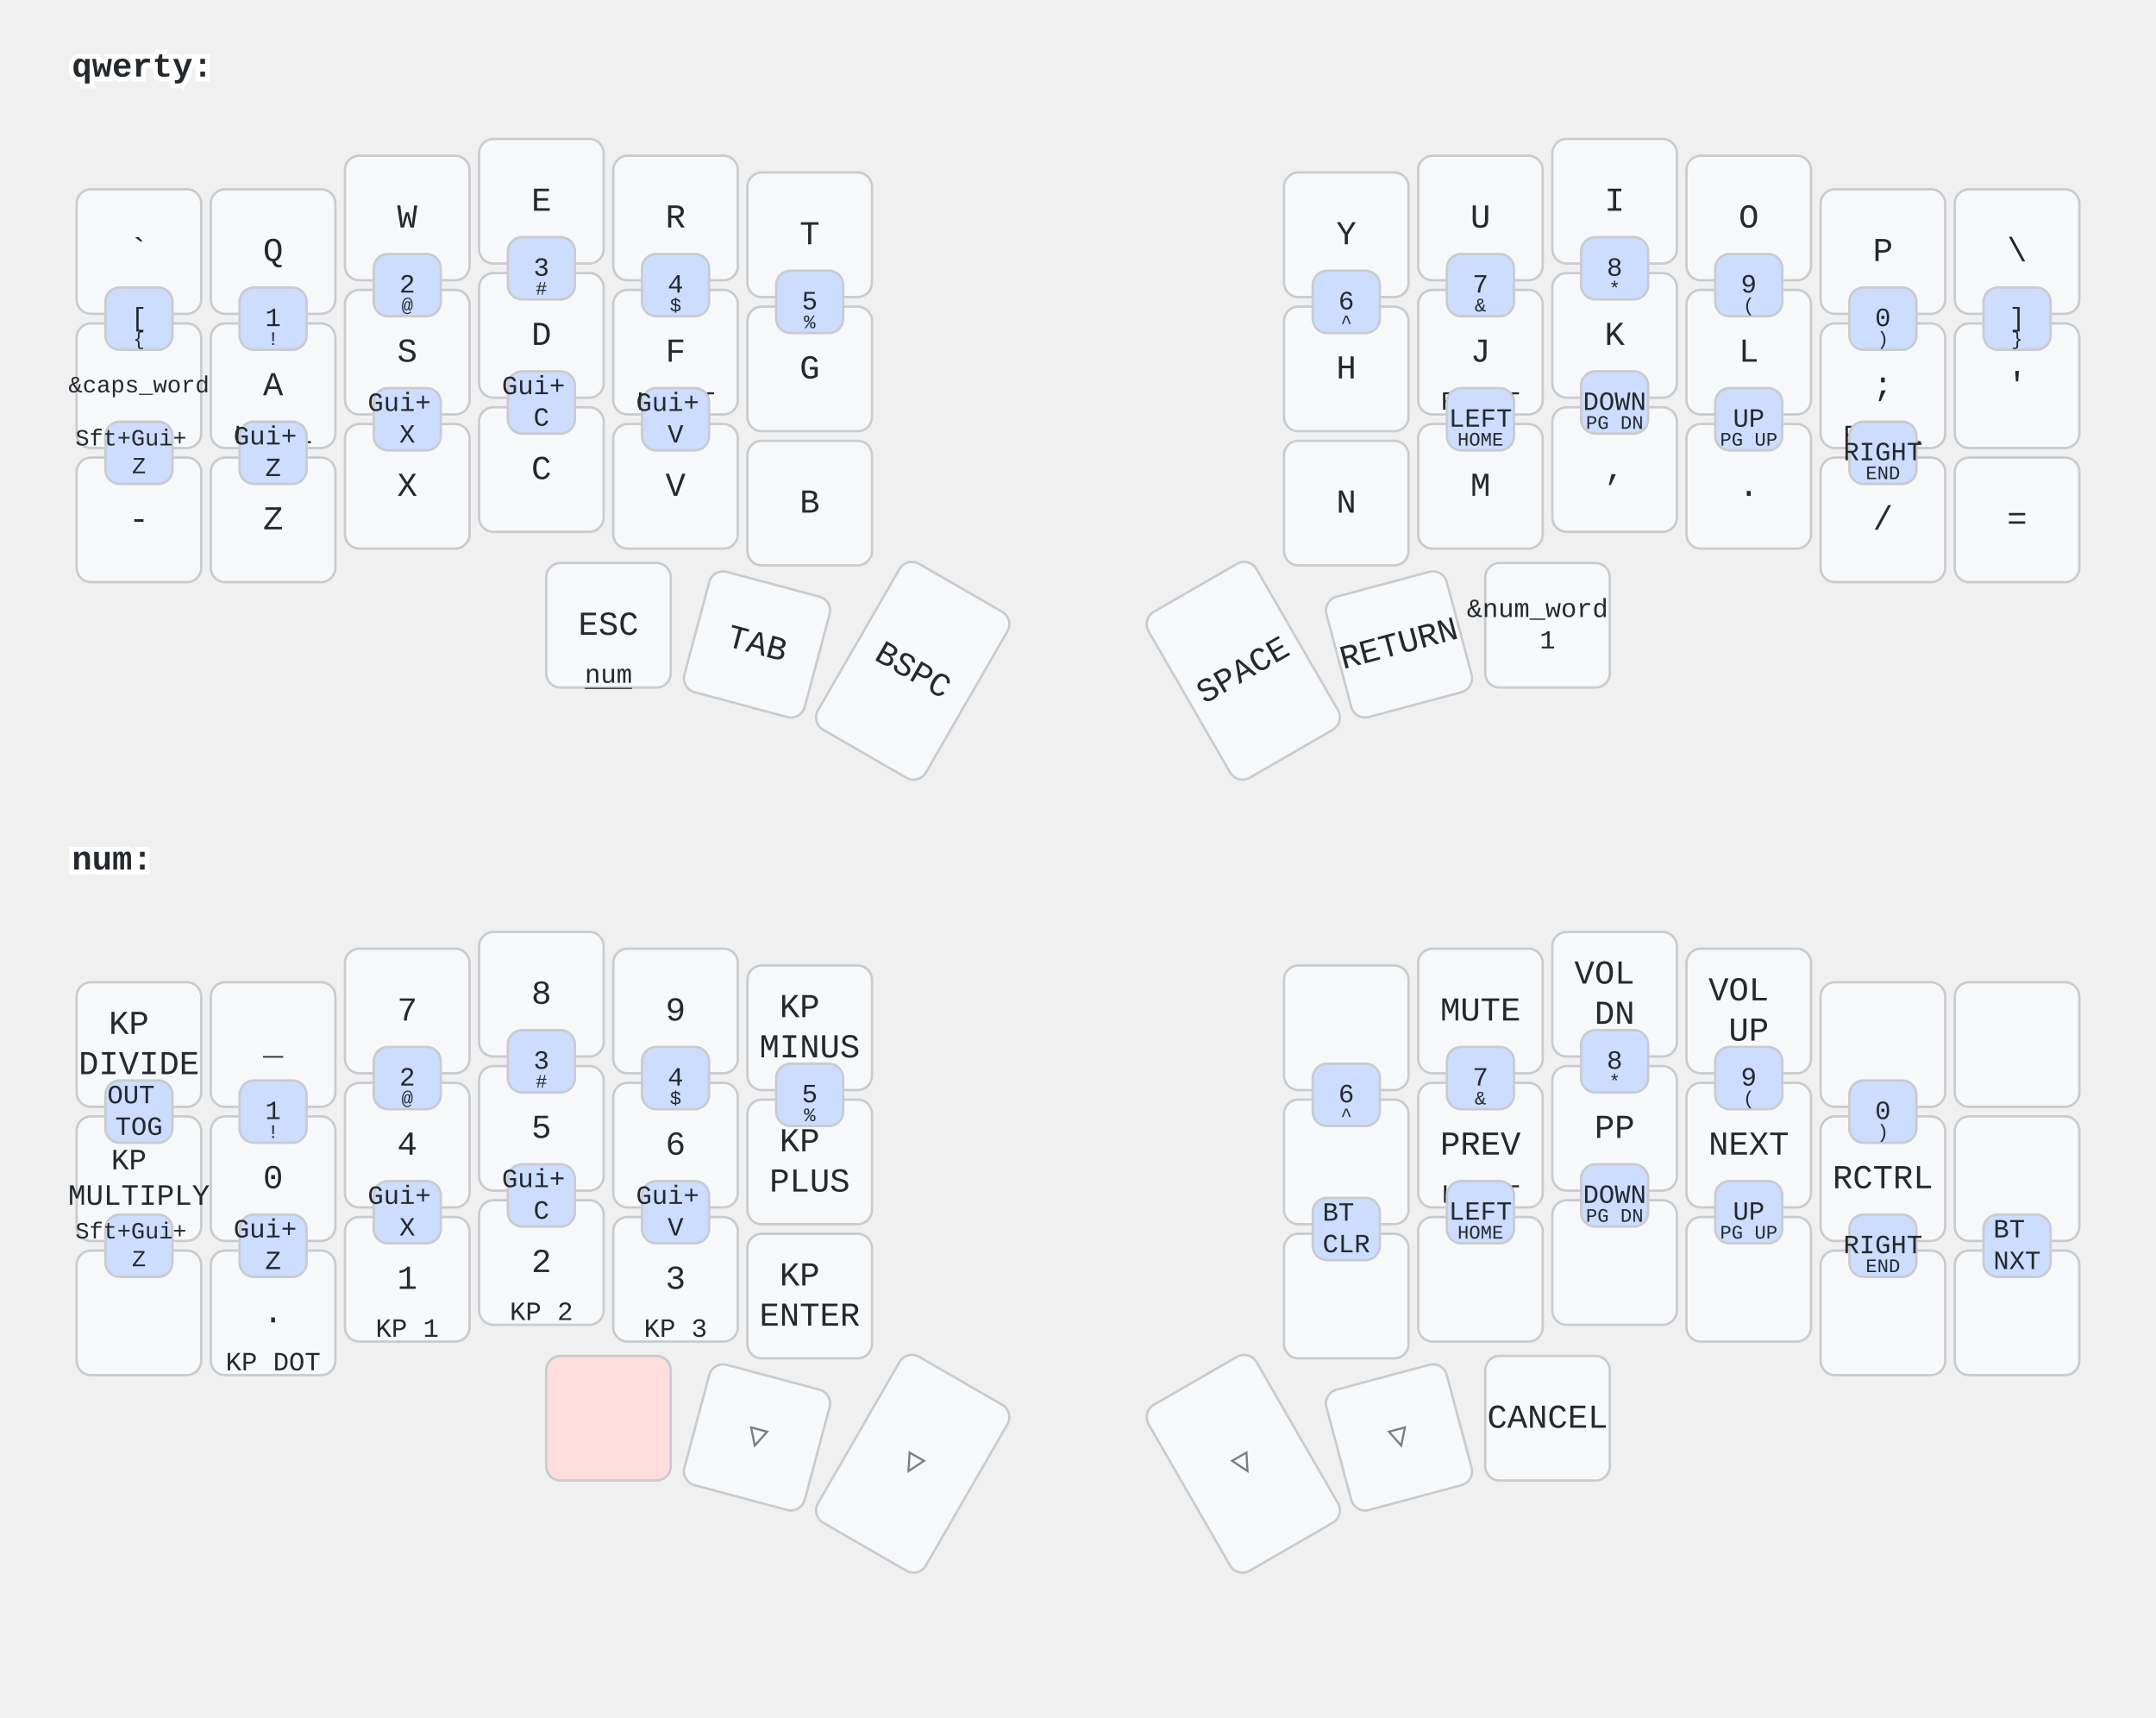
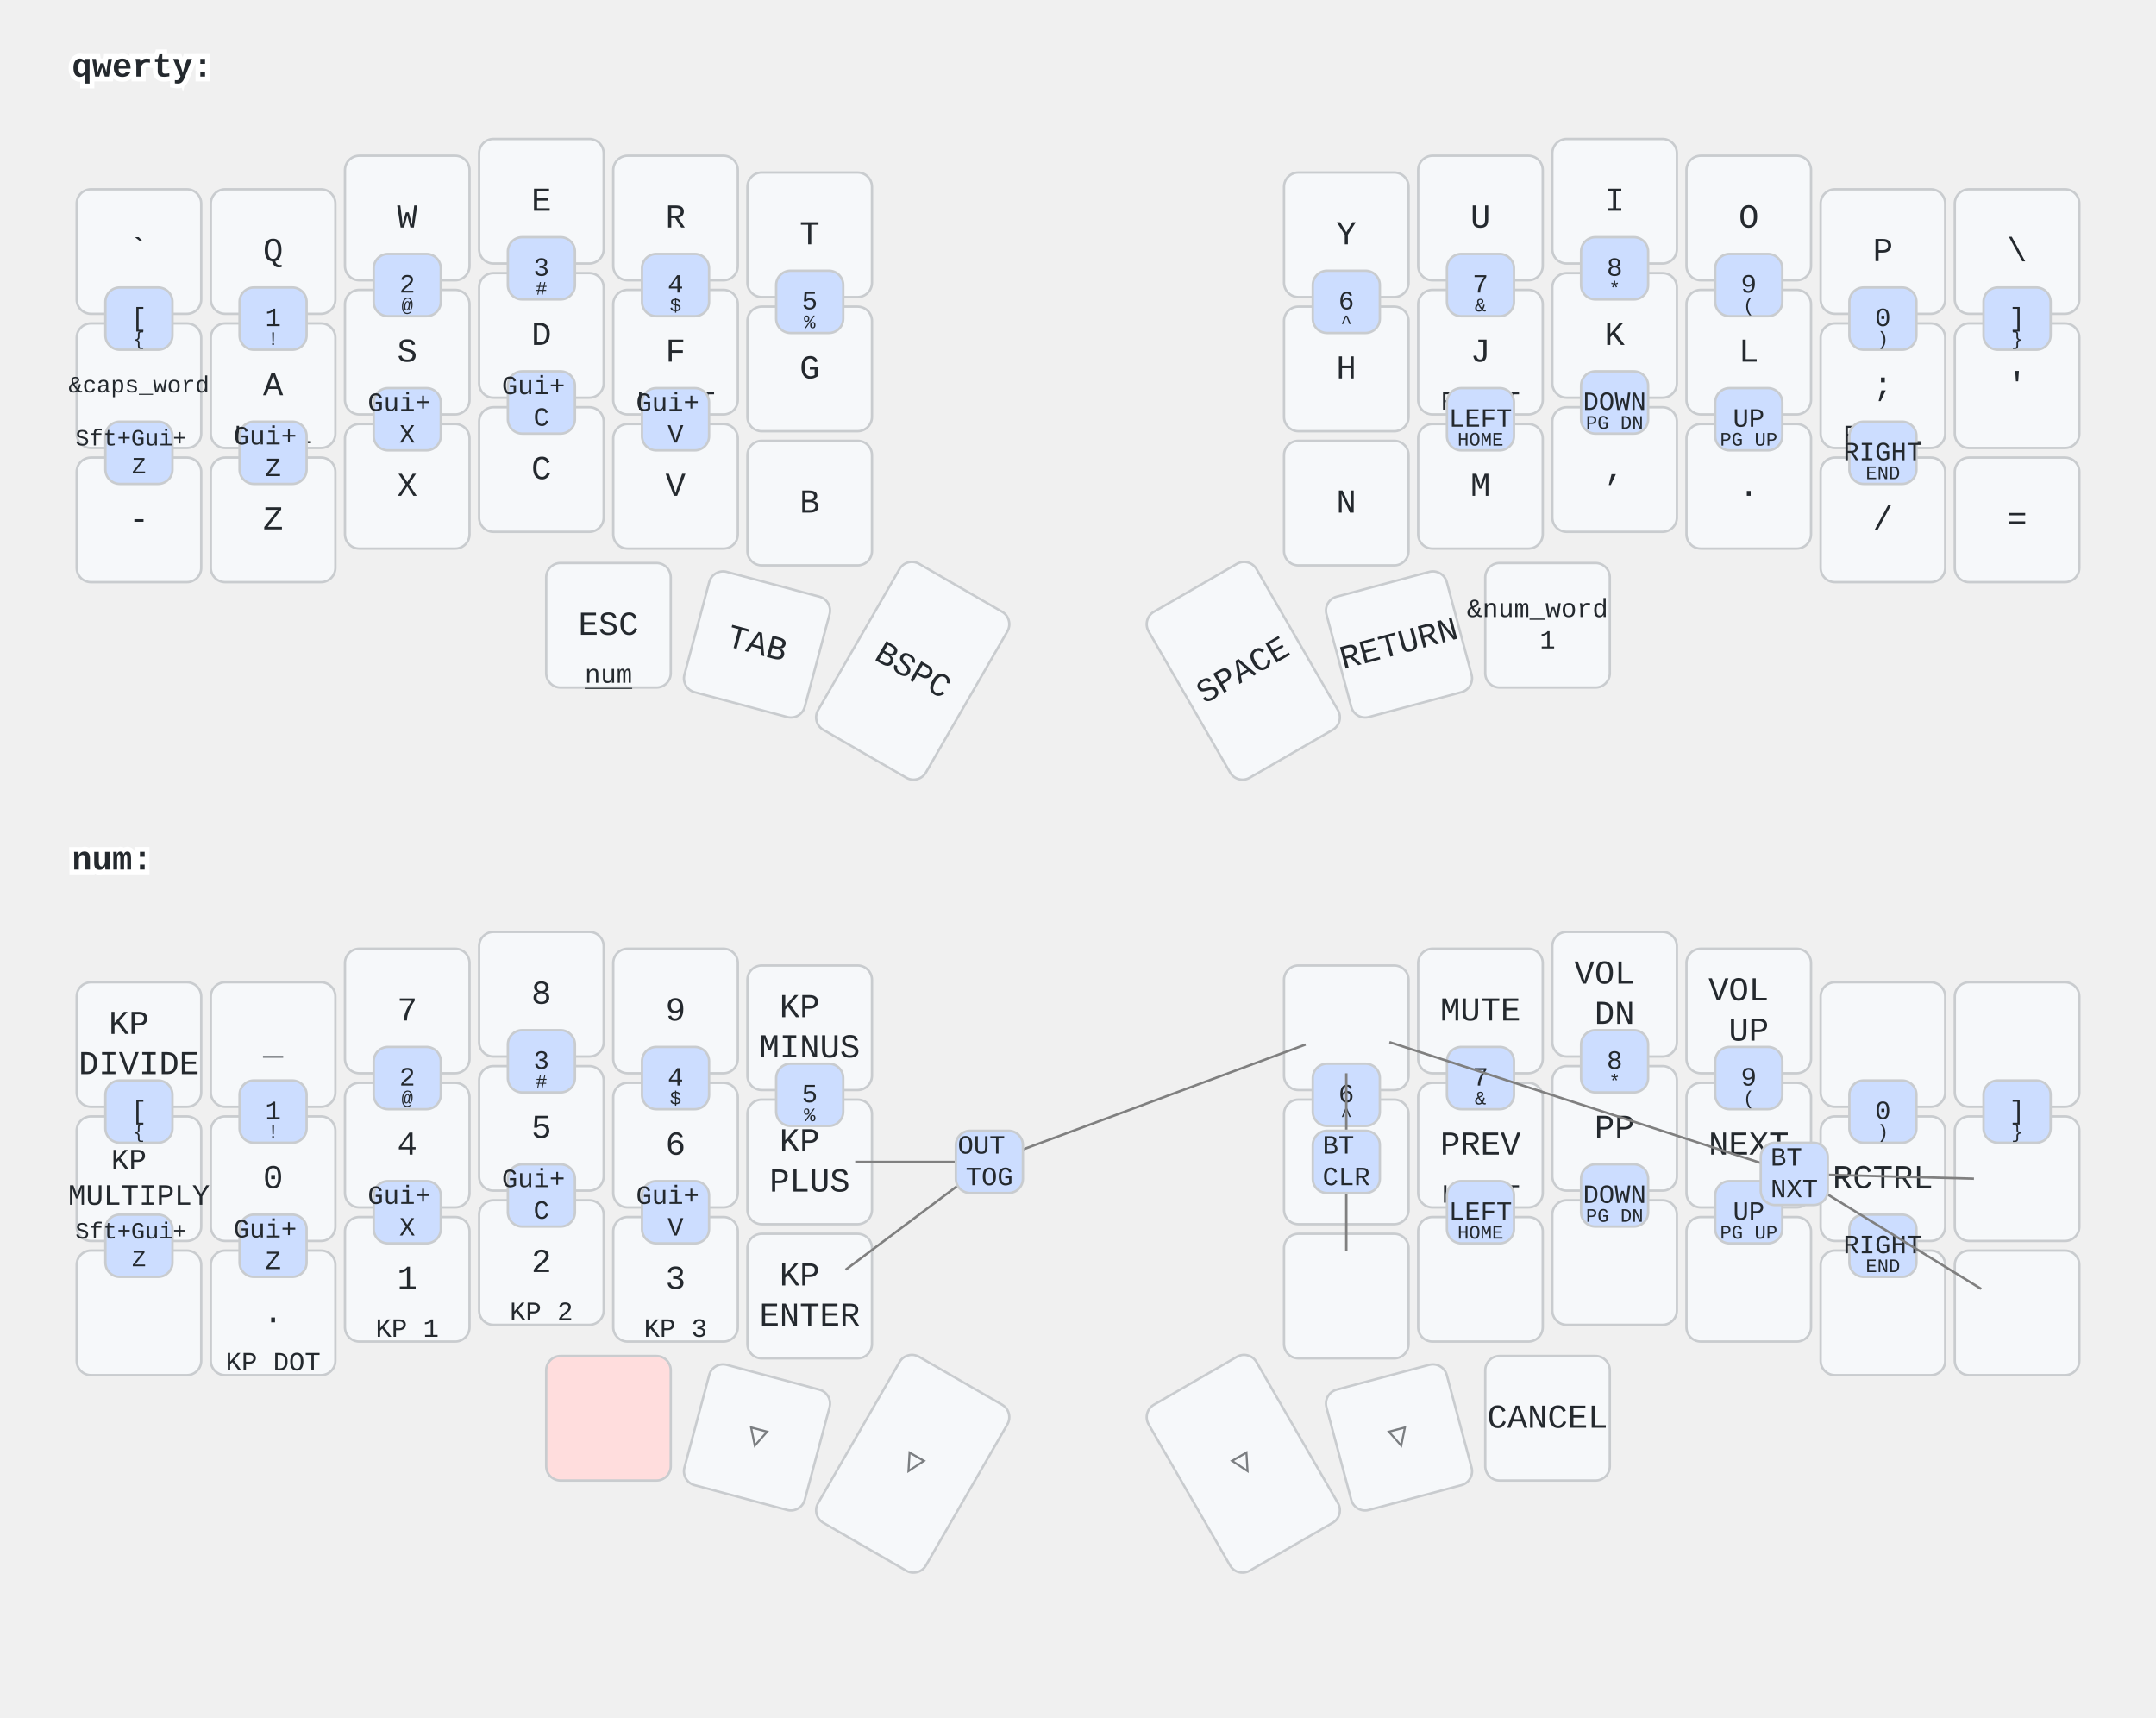
<svg xmlns="http://www.w3.org/2000/svg" width="900" height="717" viewBox="0 0 900 717" class="keymap">
  <style>/* inherit to force styles through use tags */
svg path {
    fill: inherit;
}

/* font and background color specifications */
svg.keymap {
    font-family: SFMono-Regular,Consolas,Liberation Mono,Menlo,monospace;
    font-size: 14px;
    font-kerning: normal;
    text-rendering: optimizeLegibility;
    fill: #24292e;
}

/* default key styling */
rect.key {
    fill: #f6f8fa;
}

rect.key, rect.combo {
    stroke: #c9cccf;
    stroke-width: 1;
}

/* default key side styling, only used is draw_key_sides is set */
rect.side {
    filter: brightness(90%);
}

/* color accent for combo boxes */
rect.combo, rect.combo-separate {
    fill: #cdf;
}

/* color accent for held keys */
rect.held, rect.combo.held {
    fill: #fdd;
}

/* color accent for ghost (optional) keys */
rect.ghost, rect.combo.ghost {
    stroke-dasharray: 4, 4;
    stroke-width: 2;
}

text {
    text-anchor: middle;
    dominant-baseline: middle;
}

/* styling for layer labels */
text.label {
    font-weight: bold;
    text-anchor: start;
    stroke: white;
    stroke-width: 4;
    paint-order: stroke;
}

/* styling for optional footer */
text.footer {
    text-anchor: end;
    dominant-baseline: auto;
    stroke: white;
    stroke-width: 4;
    paint-order: stroke;
}

/* styling for combo tap, and key hold/shifted label text */
text.combo, text.hold, text.shifted {
    font-size: 11px;
}

text.hold {
    text-anchor: middle;
    dominant-baseline: auto;
}

text.shifted {
    text-anchor: middle;
    dominant-baseline: hanging;
}

text.layer-activator {
    text-decoration: underline;
}

/* styling for hold/shifted label text in combo box */
text.combo.hold, text.combo.shifted {
    font-size: 8px;
}

/* lighter symbol for transparent keys */
text.trans {
    fill: #7b7e81;
}

/* styling for combo dendrons */
path.combo {
    stroke-width: 1;
    stroke: gray;
    fill: none;
}

/* Start Tabler Icons Cleanup */
/* cannot use height/width with glyphs */
.icon-tabler &gt; path {
    fill: inherit;
    stroke: inherit;
    stroke-width: 2;
}
/* hide tabler's default box */
.icon-tabler &gt; path[stroke="none"][fill="none"] {
    visibility: hidden;
}
/* End Tabler Icons Cleanup */
</style>
  <g transform="translate(30, 0)" class="layer-qwerty">
    <text x="0" y="28" class="label" id="qwerty">qwerty:</text>
    <g transform="translate(0, 56)">
      <g transform="translate(28, 49)" class="key keypos-0">
        <rect rx="6" ry="6" x="-26" y="-26" width="52" height="52" class="key" />
        <text x="0" y="0" class="key tap">`</text>
        <text x="0" y="24" class="key hold">F1</text>
      </g>
      <g transform="translate(84, 49)" class="key keypos-1">
        <rect rx="6" ry="6" x="-26" y="-26" width="52" height="52" class="key" />
        <text x="0" y="0" class="key tap">Q</text>
        <text x="0" y="24" class="key hold">F2</text>
      </g>
      <g transform="translate(140, 35)" class="key keypos-2">
        <rect rx="6" ry="6" x="-26" y="-26" width="52" height="52" class="key" />
        <text x="0" y="0" class="key tap">W</text>
        <text x="0" y="24" class="key hold">F3</text>
      </g>
      <g transform="translate(196, 28)" class="key keypos-3">
        <rect rx="6" ry="6" x="-26" y="-26" width="52" height="52" class="key" />
        <text x="0" y="0" class="key tap">E</text>
        <text x="0" y="24" class="key hold">F4</text>
      </g>
      <g transform="translate(252, 35)" class="key keypos-4">
        <rect rx="6" ry="6" x="-26" y="-26" width="52" height="52" class="key" />
        <text x="0" y="0" class="key tap">R</text>
        <text x="0" y="24" class="key hold">F5</text>
      </g>
      <g transform="translate(308, 42)" class="key keypos-5">
        <rect rx="6" ry="6" x="-26" y="-26" width="52" height="52" class="key" />
        <text x="0" y="0" class="key tap">T</text>
        <text x="0" y="24" class="key hold">F6</text>
      </g>
      <g transform="translate(532, 42)" class="key keypos-6">
        <rect rx="6" ry="6" x="-26" y="-26" width="52" height="52" class="key" />
        <text x="0" y="0" class="key tap">Y</text>
        <text x="0" y="24" class="key hold">F7</text>
      </g>
      <g transform="translate(588, 35)" class="key keypos-7">
        <rect rx="6" ry="6" x="-26" y="-26" width="52" height="52" class="key" />
        <text x="0" y="0" class="key tap">U</text>
        <text x="0" y="24" class="key hold">F8</text>
      </g>
      <g transform="translate(644, 28)" class="key keypos-8">
        <rect rx="6" ry="6" x="-26" y="-26" width="52" height="52" class="key" />
        <text x="0" y="0" class="key tap">I</text>
        <text x="0" y="24" class="key hold">F9</text>
      </g>
      <g transform="translate(700, 35)" class="key keypos-9">
        <rect rx="6" ry="6" x="-26" y="-26" width="52" height="52" class="key" />
        <text x="0" y="0" class="key tap">O</text>
        <text x="0" y="24" class="key hold">F10</text>
      </g>
      <g transform="translate(756, 49)" class="key keypos-10">
        <rect rx="6" ry="6" x="-26" y="-26" width="52" height="52" class="key" />
        <text x="0" y="0" class="key tap">P</text>
        <text x="0" y="24" class="key hold">F11</text>
      </g>
      <g transform="translate(812, 49)" class="key keypos-11">
        <rect rx="6" ry="6" x="-26" y="-26" width="52" height="52" class="key" />
        <text x="0" y="0" class="key tap">\</text>
        <text x="0" y="24" class="key hold">F12</text>
      </g>
      <g transform="translate(28, 105)" class="key keypos-12">
        <rect rx="6" ry="6" x="-26" y="-26" width="52" height="52" class="key" />
        <text x="0" y="0" class="key tap">
          <tspan style="font-size: 70%">&amp;caps_word</tspan>
        </text>
      </g>
      <g transform="translate(84, 105)" class="key keypos-13">
        <rect rx="6" ry="6" x="-26" y="-26" width="52" height="52" class="key" />
        <text x="0" y="0" class="key tap">A</text>
        <text x="0" y="24" class="key hold">LCTRL</text>
      </g>
      <g transform="translate(140, 91)" class="key keypos-14">
        <rect rx="6" ry="6" x="-26" y="-26" width="52" height="52" class="key" />
        <text x="0" y="0" class="key tap">S</text>
        <text x="0" y="24" class="key hold">LALT</text>
      </g>
      <g transform="translate(196, 84)" class="key keypos-15">
        <rect rx="6" ry="6" x="-26" y="-26" width="52" height="52" class="key" />
        <text x="0" y="0" class="key tap">D</text>
        <text x="0" y="24" class="key hold">LGUI</text>
      </g>
      <g transform="translate(252, 91)" class="key keypos-16">
        <rect rx="6" ry="6" x="-26" y="-26" width="52" height="52" class="key" />
        <text x="0" y="0" class="key tap">F</text>
        <text x="0" y="24" class="key hold">LSHFT</text>
      </g>
      <g transform="translate(308, 98)" class="key keypos-17">
        <rect rx="6" ry="6" x="-26" y="-26" width="52" height="52" class="key" />
        <text x="0" y="0" class="key tap">G</text>
      </g>
      <g transform="translate(532, 98)" class="key keypos-18">
        <rect rx="6" ry="6" x="-26" y="-26" width="52" height="52" class="key" />
        <text x="0" y="0" class="key tap">H</text>
      </g>
      <g transform="translate(588, 91)" class="key keypos-19">
        <rect rx="6" ry="6" x="-26" y="-26" width="52" height="52" class="key" />
        <text x="0" y="0" class="key tap">J</text>
        <text x="0" y="24" class="key hold">RSHFT</text>
      </g>
      <g transform="translate(644, 84)" class="key keypos-20">
        <rect rx="6" ry="6" x="-26" y="-26" width="52" height="52" class="key" />
        <text x="0" y="0" class="key tap">K</text>
        <text x="0" y="24" class="key hold">RGUI</text>
      </g>
      <g transform="translate(700, 91)" class="key keypos-21">
        <rect rx="6" ry="6" x="-26" y="-26" width="52" height="52" class="key" />
        <text x="0" y="0" class="key tap">L</text>
        <text x="0" y="24" class="key hold">RALT</text>
      </g>
      <g transform="translate(756, 105)" class="key keypos-22">
        <rect rx="6" ry="6" x="-26" y="-26" width="52" height="52" class="key" />
        <text x="0" y="0" class="key tap">;</text>
        <text x="0" y="24" class="key hold">RCTRL</text>
      </g>
      <g transform="translate(812, 105)" class="key keypos-23">
        <rect rx="6" ry="6" x="-26" y="-26" width="52" height="52" class="key" />
        <text x="0" y="0" class="key tap">'</text>
      </g>
      <g transform="translate(28, 161)" class="key keypos-24">
        <rect rx="6" ry="6" x="-26" y="-26" width="52" height="52" class="key" />
        <text x="0" y="0" class="key tap">-</text>
      </g>
      <g transform="translate(84, 161)" class="key keypos-25">
        <rect rx="6" ry="6" x="-26" y="-26" width="52" height="52" class="key" />
        <text x="0" y="0" class="key tap">Z</text>
      </g>
      <g transform="translate(140, 147)" class="key keypos-26">
        <rect rx="6" ry="6" x="-26" y="-26" width="52" height="52" class="key" />
        <text x="0" y="0" class="key tap">X</text>
      </g>
      <g transform="translate(196, 140)" class="key keypos-27">
        <rect rx="6" ry="6" x="-26" y="-26" width="52" height="52" class="key" />
        <text x="0" y="0" class="key tap">C</text>
      </g>
      <g transform="translate(252, 147)" class="key keypos-28">
        <rect rx="6" ry="6" x="-26" y="-26" width="52" height="52" class="key" />
        <text x="0" y="0" class="key tap">V</text>
      </g>
      <g transform="translate(308, 154)" class="key keypos-29">
        <rect rx="6" ry="6" x="-26" y="-26" width="52" height="52" class="key" />
        <text x="0" y="0" class="key tap">B</text>
      </g>
      <g transform="translate(532, 154)" class="key keypos-30">
        <rect rx="6" ry="6" x="-26" y="-26" width="52" height="52" class="key" />
        <text x="0" y="0" class="key tap">N</text>
      </g>
      <g transform="translate(588, 147)" class="key keypos-31">
        <rect rx="6" ry="6" x="-26" y="-26" width="52" height="52" class="key" />
        <text x="0" y="0" class="key tap">M</text>
      </g>
      <g transform="translate(644, 140)" class="key keypos-32">
        <rect rx="6" ry="6" x="-26" y="-26" width="52" height="52" class="key" />
        <text x="0" y="0" class="key tap">,</text>
      </g>
      <g transform="translate(700, 147)" class="key keypos-33">
        <rect rx="6" ry="6" x="-26" y="-26" width="52" height="52" class="key" />
        <text x="0" y="0" class="key tap">.</text>
      </g>
      <g transform="translate(756, 161)" class="key keypos-34">
        <rect rx="6" ry="6" x="-26" y="-26" width="52" height="52" class="key" />
        <text x="0" y="0" class="key tap">/</text>
      </g>
      <g transform="translate(812, 161)" class="key keypos-35">
        <rect rx="6" ry="6" x="-26" y="-26" width="52" height="52" class="key" />
        <text x="0" y="0" class="key tap">=</text>
      </g>
      <g transform="translate(224, 205)" class="key keypos-36">
        <rect rx="6" ry="6" x="-26" y="-26" width="52" height="52" class="key" />
        <text x="0" y="0" class="key tap">ESC</text>
        <a href="#num">
          <text x="0" y="24" class="key hold layer-activator">num</text>
        </a>
      </g>
      <g transform="translate(286, 213) rotate(15.0)" class="key keypos-37">
        <rect rx="6" ry="6" x="-26" y="-26" width="52" height="52" class="key" />
        <text x="0" y="0" class="key tap">TAB</text>
      </g>
      <g transform="translate(351, 224) rotate(30.0)" class="key keypos-38">
        <rect rx="6" ry="6" x="-26" y="-40" width="52" height="80" class="key" />
        <text x="0" y="0" class="key tap">BSPC</text>
      </g>
      <g transform="translate(489, 224) rotate(-30.0)" class="key keypos-39">
        <rect rx="6" ry="6" x="-26" y="-40" width="52" height="80" class="key" />
        <text x="0" y="0" class="key tap">SPACE</text>
      </g>
      <g transform="translate(554, 213) rotate(-15.0)" class="key keypos-40">
        <rect rx="6" ry="6" x="-26" y="-26" width="52" height="52" class="key" />
        <text x="0" y="0" class="key tap">RETURN</text>
      </g>
      <g transform="translate(616, 205)" class="key keypos-41">
        <rect rx="6" ry="6" x="-26" y="-26" width="52" height="52" class="key" />
        <text x="0" y="0" class="key tap">
          <tspan x="0" dy="-0.6em" style="font-size: 78%">&amp;num_word</tspan>
          <tspan x="0" dy="1.2em" style="font-size: 78%">1</tspan>
        </text>
      </g>
      <g class="combo combopos-0">
        <rect rx="6" ry="6" x="14" y="64" width="28" height="26" class="combo" />
        <text x="28" y="77" class="combo tap">[</text>
        <text x="28" y="88" class="combo hold">{</text>
      </g>
      <g class="combo combopos-1">
        <rect rx="6" ry="6" x="798" y="64" width="28" height="26" class="combo" />
        <text x="812" y="77" class="combo tap">]</text>
        <text x="812" y="88" class="combo hold">}</text>
      </g>
      <g class="combo combopos-2">
        <rect rx="6" ry="6" x="70" y="64" width="28" height="26" class="combo" />
        <text x="84" y="77" class="combo tap">1</text>
        <text x="84" y="88" class="combo hold">!</text>
      </g>
      <g class="combo combopos-3">
        <rect rx="6" ry="6" x="126" y="50" width="28" height="26" class="combo" />
        <text x="140" y="63" class="combo tap">2</text>
        <text x="140" y="74" class="combo hold">@</text>
      </g>
      <g class="combo combopos-4">
        <rect rx="6" ry="6" x="182" y="43" width="28" height="26" class="combo" />
        <text x="196" y="56" class="combo tap">3</text>
        <text x="196" y="67" class="combo hold">#</text>
      </g>
      <g class="combo combopos-5">
        <rect rx="6" ry="6" x="238" y="50" width="28" height="26" class="combo" />
        <text x="252" y="63" class="combo tap">4</text>
        <text x="252" y="74" class="combo hold">$</text>
      </g>
      <g class="combo combopos-6">
        <rect rx="6" ry="6" x="294" y="57" width="28" height="26" class="combo" />
        <text x="308" y="70" class="combo tap">5</text>
        <text x="308" y="81" class="combo hold">%</text>
      </g>
      <g class="combo combopos-7">
        <rect rx="6" ry="6" x="518" y="57" width="28" height="26" class="combo" />
        <text x="532" y="70" class="combo tap">6</text>
        <text x="532" y="81" class="combo hold">^</text>
      </g>
      <g class="combo combopos-8">
        <rect rx="6" ry="6" x="574" y="50" width="28" height="26" class="combo" />
        <text x="588" y="63" class="combo tap">7</text>
        <text x="588" y="74" class="combo hold">&amp;</text>
      </g>
      <g class="combo combopos-9">
        <rect rx="6" ry="6" x="630" y="43" width="28" height="26" class="combo" />
        <text x="644" y="56" class="combo tap">8</text>
        <text x="644" y="67" class="combo hold">*</text>
      </g>
      <g class="combo combopos-10">
        <rect rx="6" ry="6" x="686" y="50" width="28" height="26" class="combo" />
        <text x="700" y="63" class="combo tap">9</text>
        <text x="700" y="74" class="combo hold">(</text>
      </g>
      <g class="combo combopos-11">
        <rect rx="6" ry="6" x="742" y="64" width="28" height="26" class="combo" />
        <text x="756" y="77" class="combo tap">0</text>
        <text x="756" y="88" class="combo hold">)</text>
      </g>
      <g class="combo combopos-12">
        <rect rx="6" ry="6" x="14" y="120" width="28" height="26" class="combo" />
        <text x="28" y="133" class="combo tap">
          <tspan x="28" dy="-0.6em" style="font-size: 88%">Sft+Gui+</tspan>
          <tspan x="28" dy="1.2em" style="font-size: 88%">Z</tspan>
        </text>
      </g>
      <g class="combo combopos-13">
        <rect rx="6" ry="6" x="70" y="120" width="28" height="26" class="combo" />
        <text x="84" y="133" class="combo tap">
          <tspan x="84" dy="-0.6em">Gui+</tspan>
          <tspan x="84" dy="1.2em">Z</tspan>
        </text>
      </g>
      <g class="combo combopos-14">
        <rect rx="6" ry="6" x="126" y="106" width="28" height="26" class="combo" />
        <text x="140" y="119" class="combo tap">
          <tspan x="140" dy="-0.6em">Gui+</tspan>
          <tspan x="140" dy="1.2em">X</tspan>
        </text>
      </g>
      <g class="combo combopos-15">
        <rect rx="6" ry="6" x="182" y="99" width="28" height="26" class="combo" />
        <text x="196" y="112" class="combo tap">
          <tspan x="196" dy="-0.6em">Gui+</tspan>
          <tspan x="196" dy="1.2em">C</tspan>
        </text>
      </g>
      <g class="combo combopos-16">
        <rect rx="6" ry="6" x="238" y="106" width="28" height="26" class="combo" />
        <text x="252" y="119" class="combo tap">
          <tspan x="252" dy="-0.6em">Gui+</tspan>
          <tspan x="252" dy="1.2em">V</tspan>
        </text>
      </g>
      <g class="combo combopos-17">
        <rect rx="6" ry="6" x="574" y="106" width="28" height="26" class="combo" />
        <text x="588" y="119" class="combo tap">LEFT</text>
        <text x="588" y="130" class="combo hold">HOME</text>
      </g>
      <g class="combo combopos-18">
        <rect rx="6" ry="6" x="630" y="99" width="28" height="26" class="combo" />
        <text x="644" y="112" class="combo tap">DOWN</text>
        <text x="644" y="123" class="combo hold">PG DN</text>
      </g>
      <g class="combo combopos-19">
        <rect rx="6" ry="6" x="686" y="106" width="28" height="26" class="combo" />
        <text x="700" y="119" class="combo tap">UP</text>
        <text x="700" y="130" class="combo hold">PG UP</text>
      </g>
      <g class="combo combopos-20">
        <rect rx="6" ry="6" x="742" y="120" width="28" height="26" class="combo" />
        <text x="756" y="133" class="combo tap">RIGHT</text>
        <text x="756" y="144" class="combo hold">END</text>
      </g>
    </g>
  </g>
  <g transform="translate(30, 331)" class="layer-num">
    <text x="0" y="28" class="label" id="num">num:</text>
    <g transform="translate(0, 56)">
      <g transform="translate(28, 49)" class="key keypos-0">
        <rect rx="6" ry="6" x="-26" y="-26" width="52" height="52" class="key" />
        <text x="0" y="0" class="key tap">
          <tspan x="0" dy="-0.6em">KP</tspan>
          <tspan x="0" dy="1.2em">DIVIDE</tspan>
        </text>
      </g>
      <g transform="translate(84, 49)" class="key keypos-1">
        <rect rx="6" ry="6" x="-26" y="-26" width="52" height="52" class="key" />
        <text x="0" y="0" class="key tap">_</text>
      </g>
      <g transform="translate(140, 35)" class="key keypos-2">
        <rect rx="6" ry="6" x="-26" y="-26" width="52" height="52" class="key" />
        <text x="0" y="0" class="key tap">7</text>
        <text x="0" y="24" class="key hold">KP 7</text>
      </g>
      <g transform="translate(196, 28)" class="key keypos-3">
        <rect rx="6" ry="6" x="-26" y="-26" width="52" height="52" class="key" />
        <text x="0" y="0" class="key tap">8</text>
        <text x="0" y="24" class="key hold">KP 8</text>
      </g>
      <g transform="translate(252, 35)" class="key keypos-4">
        <rect rx="6" ry="6" x="-26" y="-26" width="52" height="52" class="key" />
        <text x="0" y="0" class="key tap">9</text>
        <text x="0" y="24" class="key hold">KP 9</text>
      </g>
      <g transform="translate(308, 42)" class="key keypos-5">
        <rect rx="6" ry="6" x="-26" y="-26" width="52" height="52" class="key" />
        <text x="0" y="0" class="key tap">
          <tspan x="0" dy="-0.6em">KP</tspan>
          <tspan x="0" dy="1.2em">MINUS</tspan>
        </text>
      </g>
      <g transform="translate(532, 42)" class="key keypos-6">
        <rect rx="6" ry="6" x="-26" y="-26" width="52" height="52" class="key" />
      </g>
      <g transform="translate(588, 35)" class="key keypos-7">
        <rect rx="6" ry="6" x="-26" y="-26" width="52" height="52" class="key" />
        <text x="0" y="0" class="key tap">MUTE</text>
      </g>
      <g transform="translate(644, 28)" class="key keypos-8">
        <rect rx="6" ry="6" x="-26" y="-26" width="52" height="52" class="key" />
        <text x="0" y="0" class="key tap">
          <tspan x="0" dy="-0.6em">VOL</tspan>
          <tspan x="0" dy="1.2em">DN</tspan>
        </text>
      </g>
      <g transform="translate(700, 35)" class="key keypos-9">
        <rect rx="6" ry="6" x="-26" y="-26" width="52" height="52" class="key" />
        <text x="0" y="0" class="key tap">
          <tspan x="0" dy="-0.6em">VOL</tspan>
          <tspan x="0" dy="1.2em">UP</tspan>
        </text>
      </g>
      <g transform="translate(756, 49)" class="key keypos-10">
        <rect rx="6" ry="6" x="-26" y="-26" width="52" height="52" class="key" />
      </g>
      <g transform="translate(812, 49)" class="key keypos-11">
        <rect rx="6" ry="6" x="-26" y="-26" width="52" height="52" class="key" />
      </g>
      <g transform="translate(28, 105)" class="key keypos-12">
        <rect rx="6" ry="6" x="-26" y="-26" width="52" height="52" class="key" />
        <text x="0" y="0" class="key tap">
          <tspan x="0" dy="-0.6em" style="font-size: 88%">KP</tspan>
          <tspan x="0" dy="1.2em" style="font-size: 88%">MULTIPLY</tspan>
        </text>
      </g>
      <g transform="translate(84, 105)" class="key keypos-13">
        <rect rx="6" ry="6" x="-26" y="-26" width="52" height="52" class="key" />
        <text x="0" y="0" class="key tap">0</text>
        <text x="0" y="24" class="key hold">KP 0</text>
      </g>
      <g transform="translate(140, 91)" class="key keypos-14">
        <rect rx="6" ry="6" x="-26" y="-26" width="52" height="52" class="key" />
        <text x="0" y="0" class="key tap">4</text>
        <text x="0" y="24" class="key hold">KP 4</text>
      </g>
      <g transform="translate(196, 84)" class="key keypos-15">
        <rect rx="6" ry="6" x="-26" y="-26" width="52" height="52" class="key" />
        <text x="0" y="0" class="key tap">5</text>
        <text x="0" y="24" class="key hold">KP 5</text>
      </g>
      <g transform="translate(252, 91)" class="key keypos-16">
        <rect rx="6" ry="6" x="-26" y="-26" width="52" height="52" class="key" />
        <text x="0" y="0" class="key tap">6</text>
        <text x="0" y="24" class="key hold">KP 6</text>
      </g>
      <g transform="translate(308, 98)" class="key keypos-17">
        <rect rx="6" ry="6" x="-26" y="-26" width="52" height="52" class="key" />
        <text x="0" y="0" class="key tap">
          <tspan x="0" dy="-0.6em">KP</tspan>
          <tspan x="0" dy="1.2em">PLUS</tspan>
        </text>
      </g>
      <g transform="translate(532, 98)" class="key keypos-18">
        <rect rx="6" ry="6" x="-26" y="-26" width="52" height="52" class="key" />
      </g>
      <g transform="translate(588, 91)" class="key keypos-19">
        <rect rx="6" ry="6" x="-26" y="-26" width="52" height="52" class="key" />
        <text x="0" y="0" class="key tap">PREV</text>
        <text x="0" y="24" class="key hold">LSHFT</text>
      </g>
      <g transform="translate(644, 84)" class="key keypos-20">
        <rect rx="6" ry="6" x="-26" y="-26" width="52" height="52" class="key" />
        <text x="0" y="0" class="key tap">PP</text>
        <text x="0" y="24" class="key hold">RGUI</text>
      </g>
      <g transform="translate(700, 91)" class="key keypos-21">
        <rect rx="6" ry="6" x="-26" y="-26" width="52" height="52" class="key" />
        <text x="0" y="0" class="key tap">NEXT</text>
        <text x="0" y="24" class="key hold">RALT</text>
      </g>
      <g transform="translate(756, 105)" class="key keypos-22">
        <rect rx="6" ry="6" x="-26" y="-26" width="52" height="52" class="key" />
        <text x="0" y="0" class="key tap">RCTRL</text>
      </g>
      <g transform="translate(812, 105)" class="key keypos-23">
        <rect rx="6" ry="6" x="-26" y="-26" width="52" height="52" class="key" />
      </g>
      <g transform="translate(28, 161)" class="key keypos-24">
        <rect rx="6" ry="6" x="-26" y="-26" width="52" height="52" class="key" />
      </g>
      <g transform="translate(84, 161)" class="key keypos-25">
        <rect rx="6" ry="6" x="-26" y="-26" width="52" height="52" class="key" />
        <text x="0" y="0" class="key tap">.</text>
        <text x="0" y="24" class="key hold">KP DOT</text>
      </g>
      <g transform="translate(140, 147)" class="key keypos-26">
        <rect rx="6" ry="6" x="-26" y="-26" width="52" height="52" class="key" />
        <text x="0" y="0" class="key tap">1</text>
        <text x="0" y="24" class="key hold">KP 1</text>
      </g>
      <g transform="translate(196, 140)" class="key keypos-27">
        <rect rx="6" ry="6" x="-26" y="-26" width="52" height="52" class="key" />
        <text x="0" y="0" class="key tap">2</text>
        <text x="0" y="24" class="key hold">KP 2</text>
      </g>
      <g transform="translate(252, 147)" class="key keypos-28">
        <rect rx="6" ry="6" x="-26" y="-26" width="52" height="52" class="key" />
        <text x="0" y="0" class="key tap">3</text>
        <text x="0" y="24" class="key hold">KP 3</text>
      </g>
      <g transform="translate(308, 154)" class="key keypos-29">
        <rect rx="6" ry="6" x="-26" y="-26" width="52" height="52" class="key" />
        <text x="0" y="0" class="key tap">
          <tspan x="0" dy="-0.6em">KP</tspan>
          <tspan x="0" dy="1.2em">ENTER</tspan>
        </text>
      </g>
      <g transform="translate(532, 154)" class="key keypos-30">
        <rect rx="6" ry="6" x="-26" y="-26" width="52" height="52" class="key" />
      </g>
      <g transform="translate(588, 147)" class="key keypos-31">
        <rect rx="6" ry="6" x="-26" y="-26" width="52" height="52" class="key" />
      </g>
      <g transform="translate(644, 140)" class="key keypos-32">
        <rect rx="6" ry="6" x="-26" y="-26" width="52" height="52" class="key" />
      </g>
      <g transform="translate(700, 147)" class="key keypos-33">
        <rect rx="6" ry="6" x="-26" y="-26" width="52" height="52" class="key" />
      </g>
      <g transform="translate(756, 161)" class="key keypos-34">
        <rect rx="6" ry="6" x="-26" y="-26" width="52" height="52" class="key" />
      </g>
      <g transform="translate(812, 161)" class="key keypos-35">
        <rect rx="6" ry="6" x="-26" y="-26" width="52" height="52" class="key" />
      </g>
      <g transform="translate(224, 205)" class="key held keypos-36">
        <rect rx="6" ry="6" x="-26" y="-26" width="52" height="52" class="key held" />
      </g>
      <g transform="translate(286, 213) rotate(15.0)" class="key trans keypos-37">
        <rect rx="6" ry="6" x="-26" y="-26" width="52" height="52" class="key trans" />
        <text x="0" y="0" class="key trans tap">▽</text>
      </g>
      <g transform="translate(351, 224) rotate(30.0)" class="key trans keypos-38">
        <rect rx="6" ry="6" x="-26" y="-40" width="52" height="80" class="key trans" />
        <text x="0" y="0" class="key trans tap">▽</text>
      </g>
      <g transform="translate(489, 224) rotate(-30.0)" class="key trans keypos-39">
        <rect rx="6" ry="6" x="-26" y="-40" width="52" height="80" class="key trans" />
        <text x="0" y="0" class="key trans tap">▽</text>
      </g>
      <g transform="translate(554, 213) rotate(-15.0)" class="key trans keypos-40">
        <rect rx="6" ry="6" x="-26" y="-26" width="52" height="52" class="key trans" />
        <text x="0" y="0" class="key trans tap">▽</text>
      </g>
      <g transform="translate(616, 205)" class="key keypos-41">
        <rect rx="6" ry="6" x="-26" y="-26" width="52" height="52" class="key" />
        <text x="0" y="0" class="key tap">CANCEL</text>
      </g>
      <g class="combo combopos-0">
+         <rect rx="6" ry="6" x="14" y="64" width="28" height="26" class="combo" />
+         <text x="28" y="77" class="combo tap">[</text>
+         <text x="28" y="88" class="combo hold">{</text>
+       </g>
+       <g class="combo combopos-1">
+         <rect rx="6" ry="6" x="798" y="64" width="28" height="26" class="combo" />
+         <text x="812" y="77" class="combo tap">]</text>
+         <text x="812" y="88" class="combo hold">}</text>
+       </g>
+       <g class="combo combopos-2">
        <rect rx="6" ry="6" x="70" y="64" width="28" height="26" class="combo" />
        <text x="84" y="77" class="combo tap">1</text>
        <text x="84" y="88" class="combo hold">!</text>
      </g>
-       <g class="combo combopos-1">
+       <g class="combo combopos-3">
        <rect rx="6" ry="6" x="126" y="50" width="28" height="26" class="combo" />
        <text x="140" y="63" class="combo tap">2</text>
        <text x="140" y="74" class="combo hold">@</text>
      </g>
-       <g class="combo combopos-2">
+       <g class="combo combopos-4">
        <rect rx="6" ry="6" x="182" y="43" width="28" height="26" class="combo" />
        <text x="196" y="56" class="combo tap">3</text>
        <text x="196" y="67" class="combo hold">#</text>
      </g>
-       <g class="combo combopos-3">
+       <g class="combo combopos-5">
        <rect rx="6" ry="6" x="238" y="50" width="28" height="26" class="combo" />
        <text x="252" y="63" class="combo tap">4</text>
        <text x="252" y="74" class="combo hold">$</text>
      </g>
-       <g class="combo combopos-4">
+       <g class="combo combopos-6">
        <rect rx="6" ry="6" x="294" y="57" width="28" height="26" class="combo" />
        <text x="308" y="70" class="combo tap">5</text>
        <text x="308" y="81" class="combo hold">%</text>
      </g>
-       <g class="combo combopos-5">
+       <g class="combo combopos-7">
        <rect rx="6" ry="6" x="518" y="57" width="28" height="26" class="combo" />
        <text x="532" y="70" class="combo tap">6</text>
        <text x="532" y="81" class="combo hold">^</text>
      </g>
-       <g class="combo combopos-6">
+       <g class="combo combopos-8">
        <rect rx="6" ry="6" x="574" y="50" width="28" height="26" class="combo" />
        <text x="588" y="63" class="combo tap">7</text>
        <text x="588" y="74" class="combo hold">&amp;</text>
      </g>
-       <g class="combo combopos-7">
+       <g class="combo combopos-9">
        <rect rx="6" ry="6" x="630" y="43" width="28" height="26" class="combo" />
        <text x="644" y="56" class="combo tap">8</text>
        <text x="644" y="67" class="combo hold">*</text>
      </g>
-       <g class="combo combopos-8">
+       <g class="combo combopos-10">
        <rect rx="6" ry="6" x="686" y="50" width="28" height="26" class="combo" />
        <text x="700" y="63" class="combo tap">9</text>
        <text x="700" y="74" class="combo hold">(</text>
      </g>
-       <g class="combo combopos-9">
+       <g class="combo combopos-11">
        <rect rx="6" ry="6" x="742" y="64" width="28" height="26" class="combo" />
        <text x="756" y="77" class="combo tap">0</text>
        <text x="756" y="88" class="combo hold">)</text>
      </g>
-       <g class="combo combopos-10">
+       <g class="combo combopos-12">
        <rect rx="6" ry="6" x="14" y="120" width="28" height="26" class="combo" />
        <text x="28" y="133" class="combo tap">
          <tspan x="28" dy="-0.6em" style="font-size: 88%">Sft+Gui+</tspan>
          <tspan x="28" dy="1.2em" style="font-size: 88%">Z</tspan>
        </text>
      </g>
-       <g class="combo combopos-11">
+       <g class="combo combopos-13">
        <rect rx="6" ry="6" x="70" y="120" width="28" height="26" class="combo" />
        <text x="84" y="133" class="combo tap">
          <tspan x="84" dy="-0.6em">Gui+</tspan>
          <tspan x="84" dy="1.2em">Z</tspan>
        </text>
      </g>
-       <g class="combo combopos-12">
+       <g class="combo combopos-14">
        <rect rx="6" ry="6" x="126" y="106" width="28" height="26" class="combo" />
        <text x="140" y="119" class="combo tap">
          <tspan x="140" dy="-0.6em">Gui+</tspan>
          <tspan x="140" dy="1.2em">X</tspan>
        </text>
      </g>
-       <g class="combo combopos-13">
+       <g class="combo combopos-15">
        <rect rx="6" ry="6" x="182" y="99" width="28" height="26" class="combo" />
        <text x="196" y="112" class="combo tap">
          <tspan x="196" dy="-0.6em">Gui+</tspan>
          <tspan x="196" dy="1.2em">C</tspan>
        </text>
      </g>
-       <g class="combo combopos-14">
+       <g class="combo combopos-16">
        <rect rx="6" ry="6" x="238" y="106" width="28" height="26" class="combo" />
        <text x="252" y="119" class="combo tap">
          <tspan x="252" dy="-0.6em">Gui+</tspan>
          <tspan x="252" dy="1.2em">V</tspan>
        </text>
      </g>
-       <g class="combo combopos-15">
+       <g class="combo combopos-17">
        <rect rx="6" ry="6" x="574" y="106" width="28" height="26" class="combo" />
        <text x="588" y="119" class="combo tap">LEFT</text>
        <text x="588" y="130" class="combo hold">HOME</text>
      </g>
-       <g class="combo combopos-16">
+       <g class="combo combopos-18">
        <rect rx="6" ry="6" x="630" y="99" width="28" height="26" class="combo" />
        <text x="644" y="112" class="combo tap">DOWN</text>
        <text x="644" y="123" class="combo hold">PG DN</text>
      </g>
-       <g class="combo combopos-17">
+       <g class="combo combopos-19">
        <rect rx="6" ry="6" x="686" y="106" width="28" height="26" class="combo" />
        <text x="700" y="119" class="combo tap">UP</text>
        <text x="700" y="130" class="combo hold">PG UP</text>
      </g>
-       <g class="combo combopos-18">
+       <g class="combo combopos-20">
        <rect rx="6" ry="6" x="742" y="120" width="28" height="26" class="combo" />
        <text x="756" y="133" class="combo tap">RIGHT</text>
        <text x="756" y="144" class="combo hold">END</text>
      </g>
-       <g class="combo combopos-19">
-         <rect rx="6" ry="6" x="518" y="113" width="28" height="26" class="combo" />
-         <text x="532" y="126" class="combo tap">
+       <g class="combo combopos-21">
+         <path d="M532,98 l0,-37" class="combo" />
+         <path d="M532,98 l0,37" class="combo" />
+         <rect rx="6" ry="6" x="518" y="85" width="28" height="26" class="combo" />
+         <text x="532" y="98" class="combo tap">
          <tspan x="532" dy="-0.6em">BT</tspan>
          <tspan x="532" dy="1.2em">CLR</tspan>
        </text>
      </g>
-       <g class="combo combopos-20">
-         <rect rx="6" ry="6" x="798" y="120" width="28" height="26" class="combo" />
-         <text x="812" y="133" class="combo tap">
-           <tspan x="812" dy="-0.6em">BT</tspan>
-           <tspan x="812" dy="1.2em">NXT</tspan>
-         </text>
-       </g>
-       <g class="combo combopos-21">
-         <rect rx="6" ry="6" x="14" y="64" width="28" height="26" class="combo" />
-         <text x="28" y="77" class="combo tap">
-           <tspan x="28" dy="-0.6em">OUT</tspan>
-           <tspan x="28" dy="1.2em">TOG</tspan>
+       <g class="combo combopos-22">
+         <path d="M719,103 l-169,-55" class="combo" />
+         <path d="M719,103 l75,2" class="combo" />
+         <path d="M719,103 l78,48" class="combo" />
+         <rect rx="6" ry="6" x="705" y="90" width="28" height="26" class="combo" />
+         <text x="719" y="103" class="combo tap">
+           <tspan x="719" dy="-0.6em">BT</tspan>
+           <tspan x="719" dy="1.2em">NXT</tspan>
+         </text>
+       </g>
+       <g class="combo combopos-23">
+         <path d="M383,98 l132,-49" class="combo" />
+         <path d="M383,98 l-56,0" class="combo" />
+         <path d="M383,98 l-60,45" class="combo" />
+         <rect rx="6" ry="6" x="369" y="85" width="28" height="26" class="combo" />
+         <text x="383" y="98" class="combo tap">
+           <tspan x="383" dy="-0.6em">OUT</tspan>
+           <tspan x="383" dy="1.2em">TOG</tspan>
        </text>
      </g>
    </g>
  </g>
</svg>
